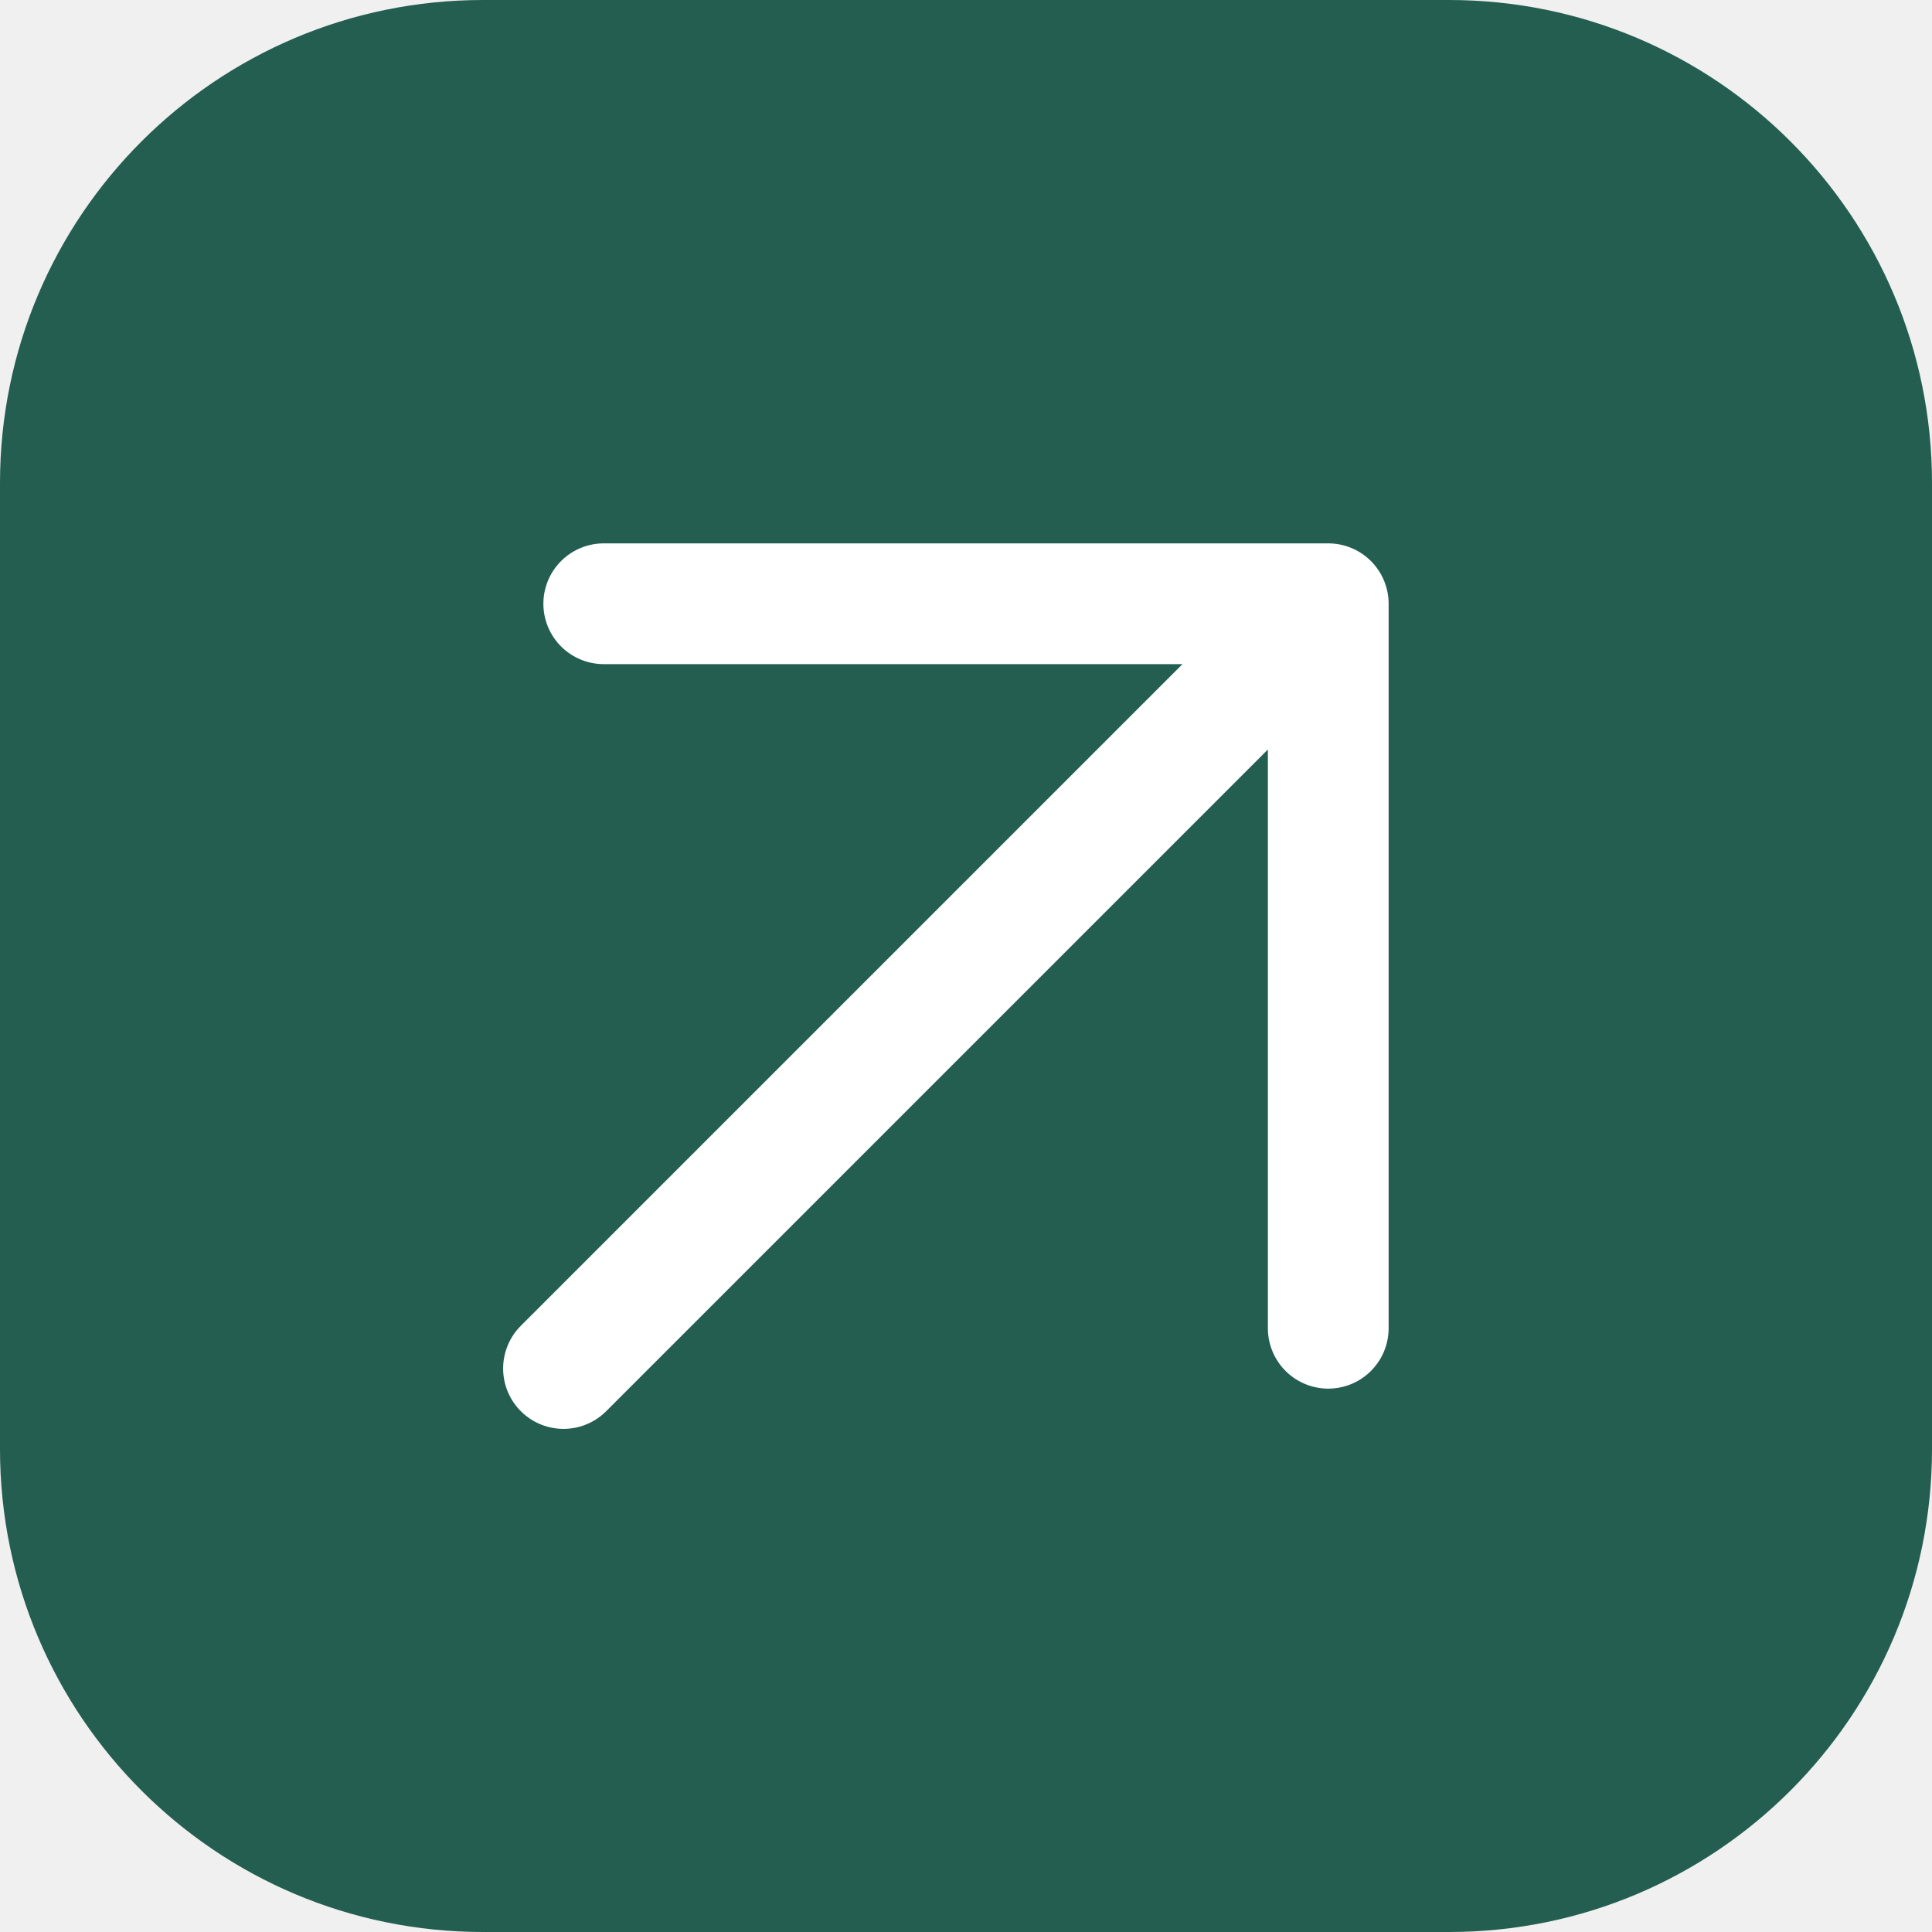
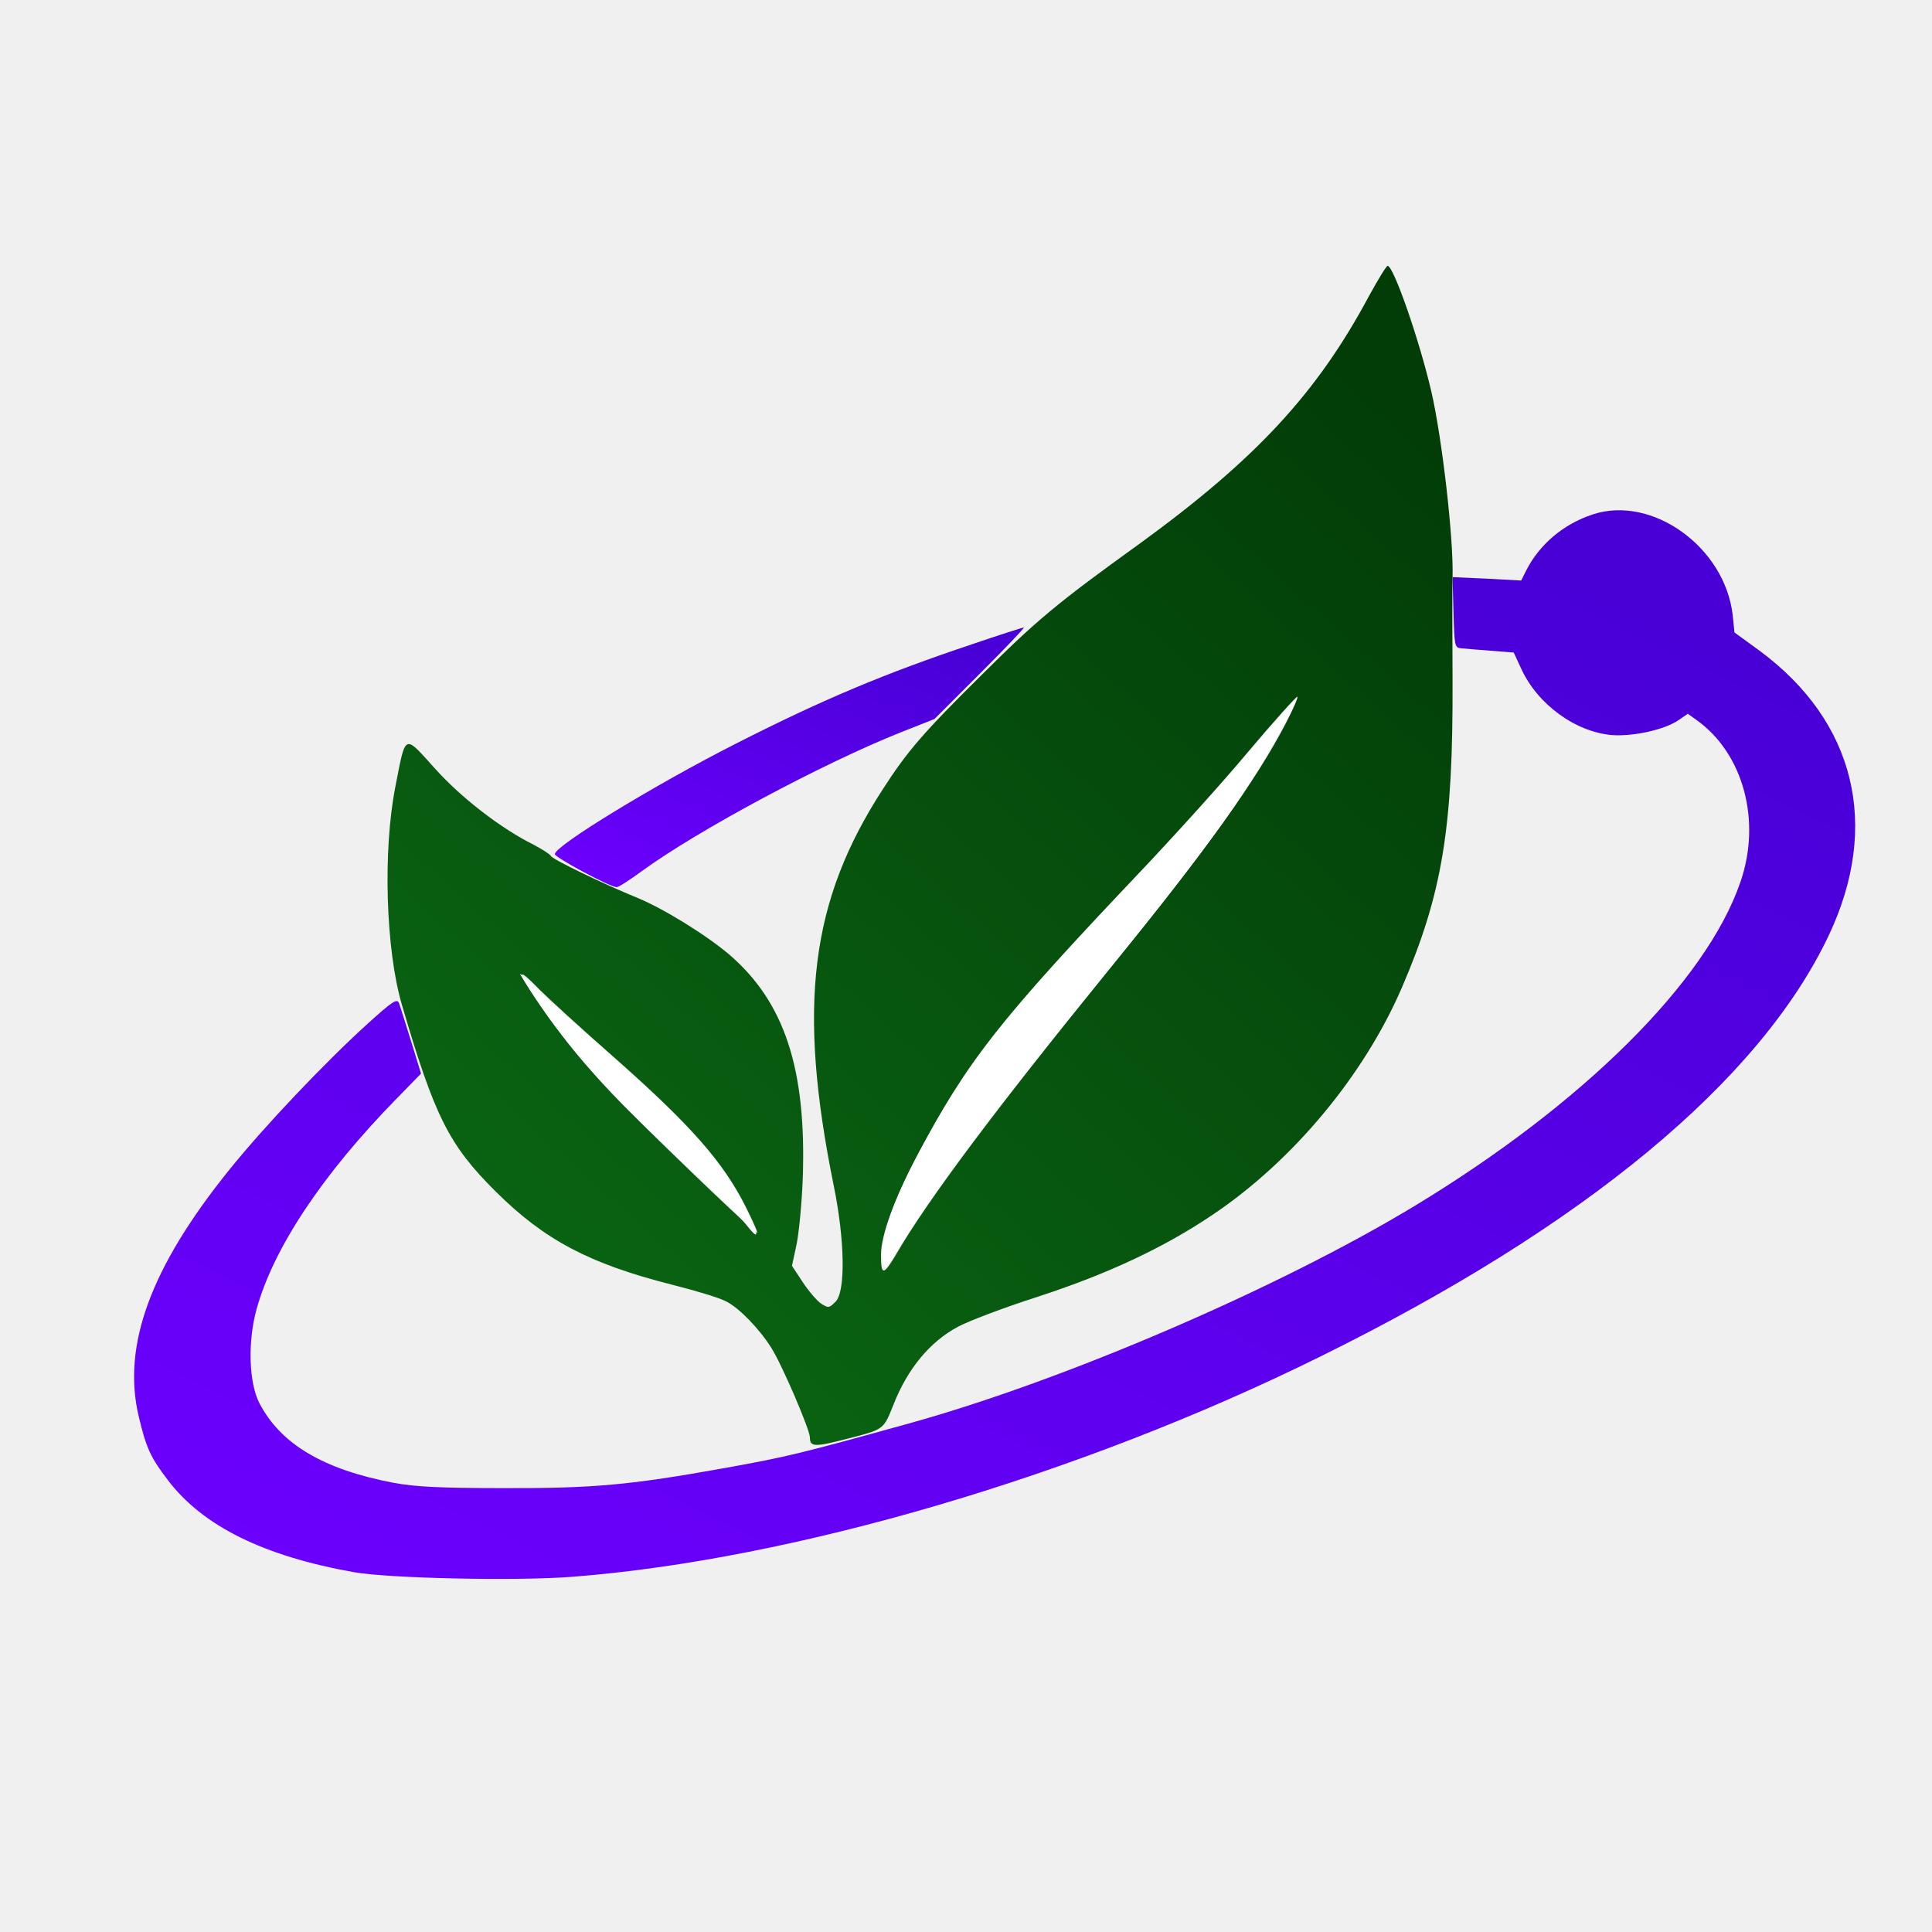
- <svg xmlns="http://www.w3.org/2000/svg" viewBox="0 0 48 48">
-   <rect width="48" height="48" rx="12" fill="#235e51" />
-   <path d="M14 34 33 15M15 15h18v18" fill="none" stroke="#fff" stroke-width="3" stroke-linecap="round" stroke-linejoin="round" />
+ <svg xmlns="http://www.w3.org/2000/svg" viewBox="0 0 625 625">
+   <defs>
+     <linearGradient id="orbit" x1="0" y1="0" x2="0.8" y2="1">
+       <stop stop-color="#6d00ff" />
+       <stop offset="1" stop-color="#4800d6" />
+     </linearGradient>
+     <linearGradient id="leaves" x1="0" y1="0" x2="0.8" y2="1">
+       <stop stop-color="#0b6b14" />
+       <stop offset="1" stop-color="#023d08" />
+     </linearGradient>
+   </defs>
+   <g transform="translate(0,625) scale(0.1,-0.1)" fill="url(#orbit)" stroke="none">
+     <path d="M5153 4586 c-95 -31 -173 -97 -216 -182 l-16 -32 -111 6 -111 5 3 -114 c3 -106 4 -114 23 -116 11 -1 54 -5 96 -8 l76 -6 24 -52 c53 -116 176 -205 294 -215 70 -5 172 18 216 49 l29 20 28 -20 c152 -108 211 -327 142 -525 -111 -323 -511 -719 -1055 -1048 -442 -267 -1133 -564 -1635 -703 -350 -97 -394 -108 -595 -144 -306 -55 -426 -66 -715 -65 -206 0 -285 4 -356 17 -227 43 -366 125 -435 258 -34 66 -38 199 -9 304 55 198 213 436 453 681 l79 81 -32 104 c-18 57 -35 113 -39 123 -6 17 -19 9 -102 -66 -139 -126 -336 -334 -447 -472 -255 -316 -348 -570 -293 -799 24 -101 38 -132 94 -205 113 -149 310 -246 602 -298 112 -20 526 -29 705 -15 716 55 1643 328 2420 712 856 422 1423 892 1646 1363 168 355 86 692 -224 921 l-81 59 -6 58 c-26 218 -260 387 -452 324z" />
+     <path d="M3145 4166 c-281 -94 -484 -179 -765 -322 -260 -132 -585 -330 -585 -357 0 -11 179 -107 200 -107 6 0 42 23 80 51 182 133 586 349 839 450 l109 43 148 148 c81 81 145 148 141 148 -4 0 -79 -24 -167 -54z" />
+   </g>
+   <g transform="translate(0,625) scale(0.1,-0.1)" fill="url(#leaves)" stroke="none">
+     <path d="M4429 5293 c-169 -316 -367 -529 -744 -803 -267 -192 -334 -249 -506 -420 -193 -191 -243 -249 -323 -373 -235 -362 -277 -701 -159 -1282 36 -176 39 -343 6 -376 -21 -21 -23 -21 -47 -6 -13 9 -40 40 -59 69 l-35 53 14 65 c8 36 18 135 21 220 12 352 -59 569 -239 723 -73 62 -212 148 -295 182 -108 44 -278 126 -281 136 -2 5 -27 21 -55 36 -107 53 -236 153 -321 248 -100 111 -93 114 -127 -60 -41 -208 -31 -528 21 -705 106 -362 152 -454 304 -605 157 -156 302 -233 570 -301 76 -19 155 -43 175 -54 42 -21 107 -88 146 -150 34 -53 125 -265 125 -290 0 -31 15 -32 122 -4 118 30 116 29 148 109 46 118 119 205 209 253 33 18 149 62 258 97 227 74 408 159 564 264 260 174 491 451 614 736 131 304 166 516 164 995 -1 151 -1 301 0 332 4 122 -34 453 -69 603 -39 167 -122 405 -141 405 -4 0 -31 -44 -60 -97z m-269 -1382 c-97 -187 -260 -413 -575 -801 -364 -448 -583 -741 -685 -916 -42 -71 -50 -72 -50 -3 0 63 43 180 118 322 161 305 266 438 719 915 106 112 264 286 349 388 86 102 159 183 161 180 3 -2 -14 -41 -37 -85z m-2415 -862 c28 -28 136 -127 241 -219 251 -222 354 -339 428 -487 20 -40 36 -76 36 -81 0 -9 -248 227 -430 409 -119 120 -219 242 -303 372 -46 71 -37 73 28 6z" />
+   </g>
+   <g transform="translate(0,625) scale(0.1,-0.1)" fill="#fff" stroke="none">
+     <path d="M4045 3823 c-77 -92 -230 -261 -340 -377 -442 -466 -560 -612 -709 -881 -110 -198 -157 -336 -138 -403 6 -20 11 -17 41 35 110 187 324 470 762 1008 152 187 285 363 361 479 75 114 170 284 166 296 -2 5 -66 -66 -143 -157z" />
+     <path d="M1731 3023 c121 -181 248 -321 509 -563 80 -74 158 -151 174 -172 42 -53 43 -41 3 44 -68 147 -193 289 -452 514 -71 62 -164 144 -205 183 -41 39 -76 71 -78 71 -1 0 21 -35 49 -77z" />
+   </g>
</svg>
